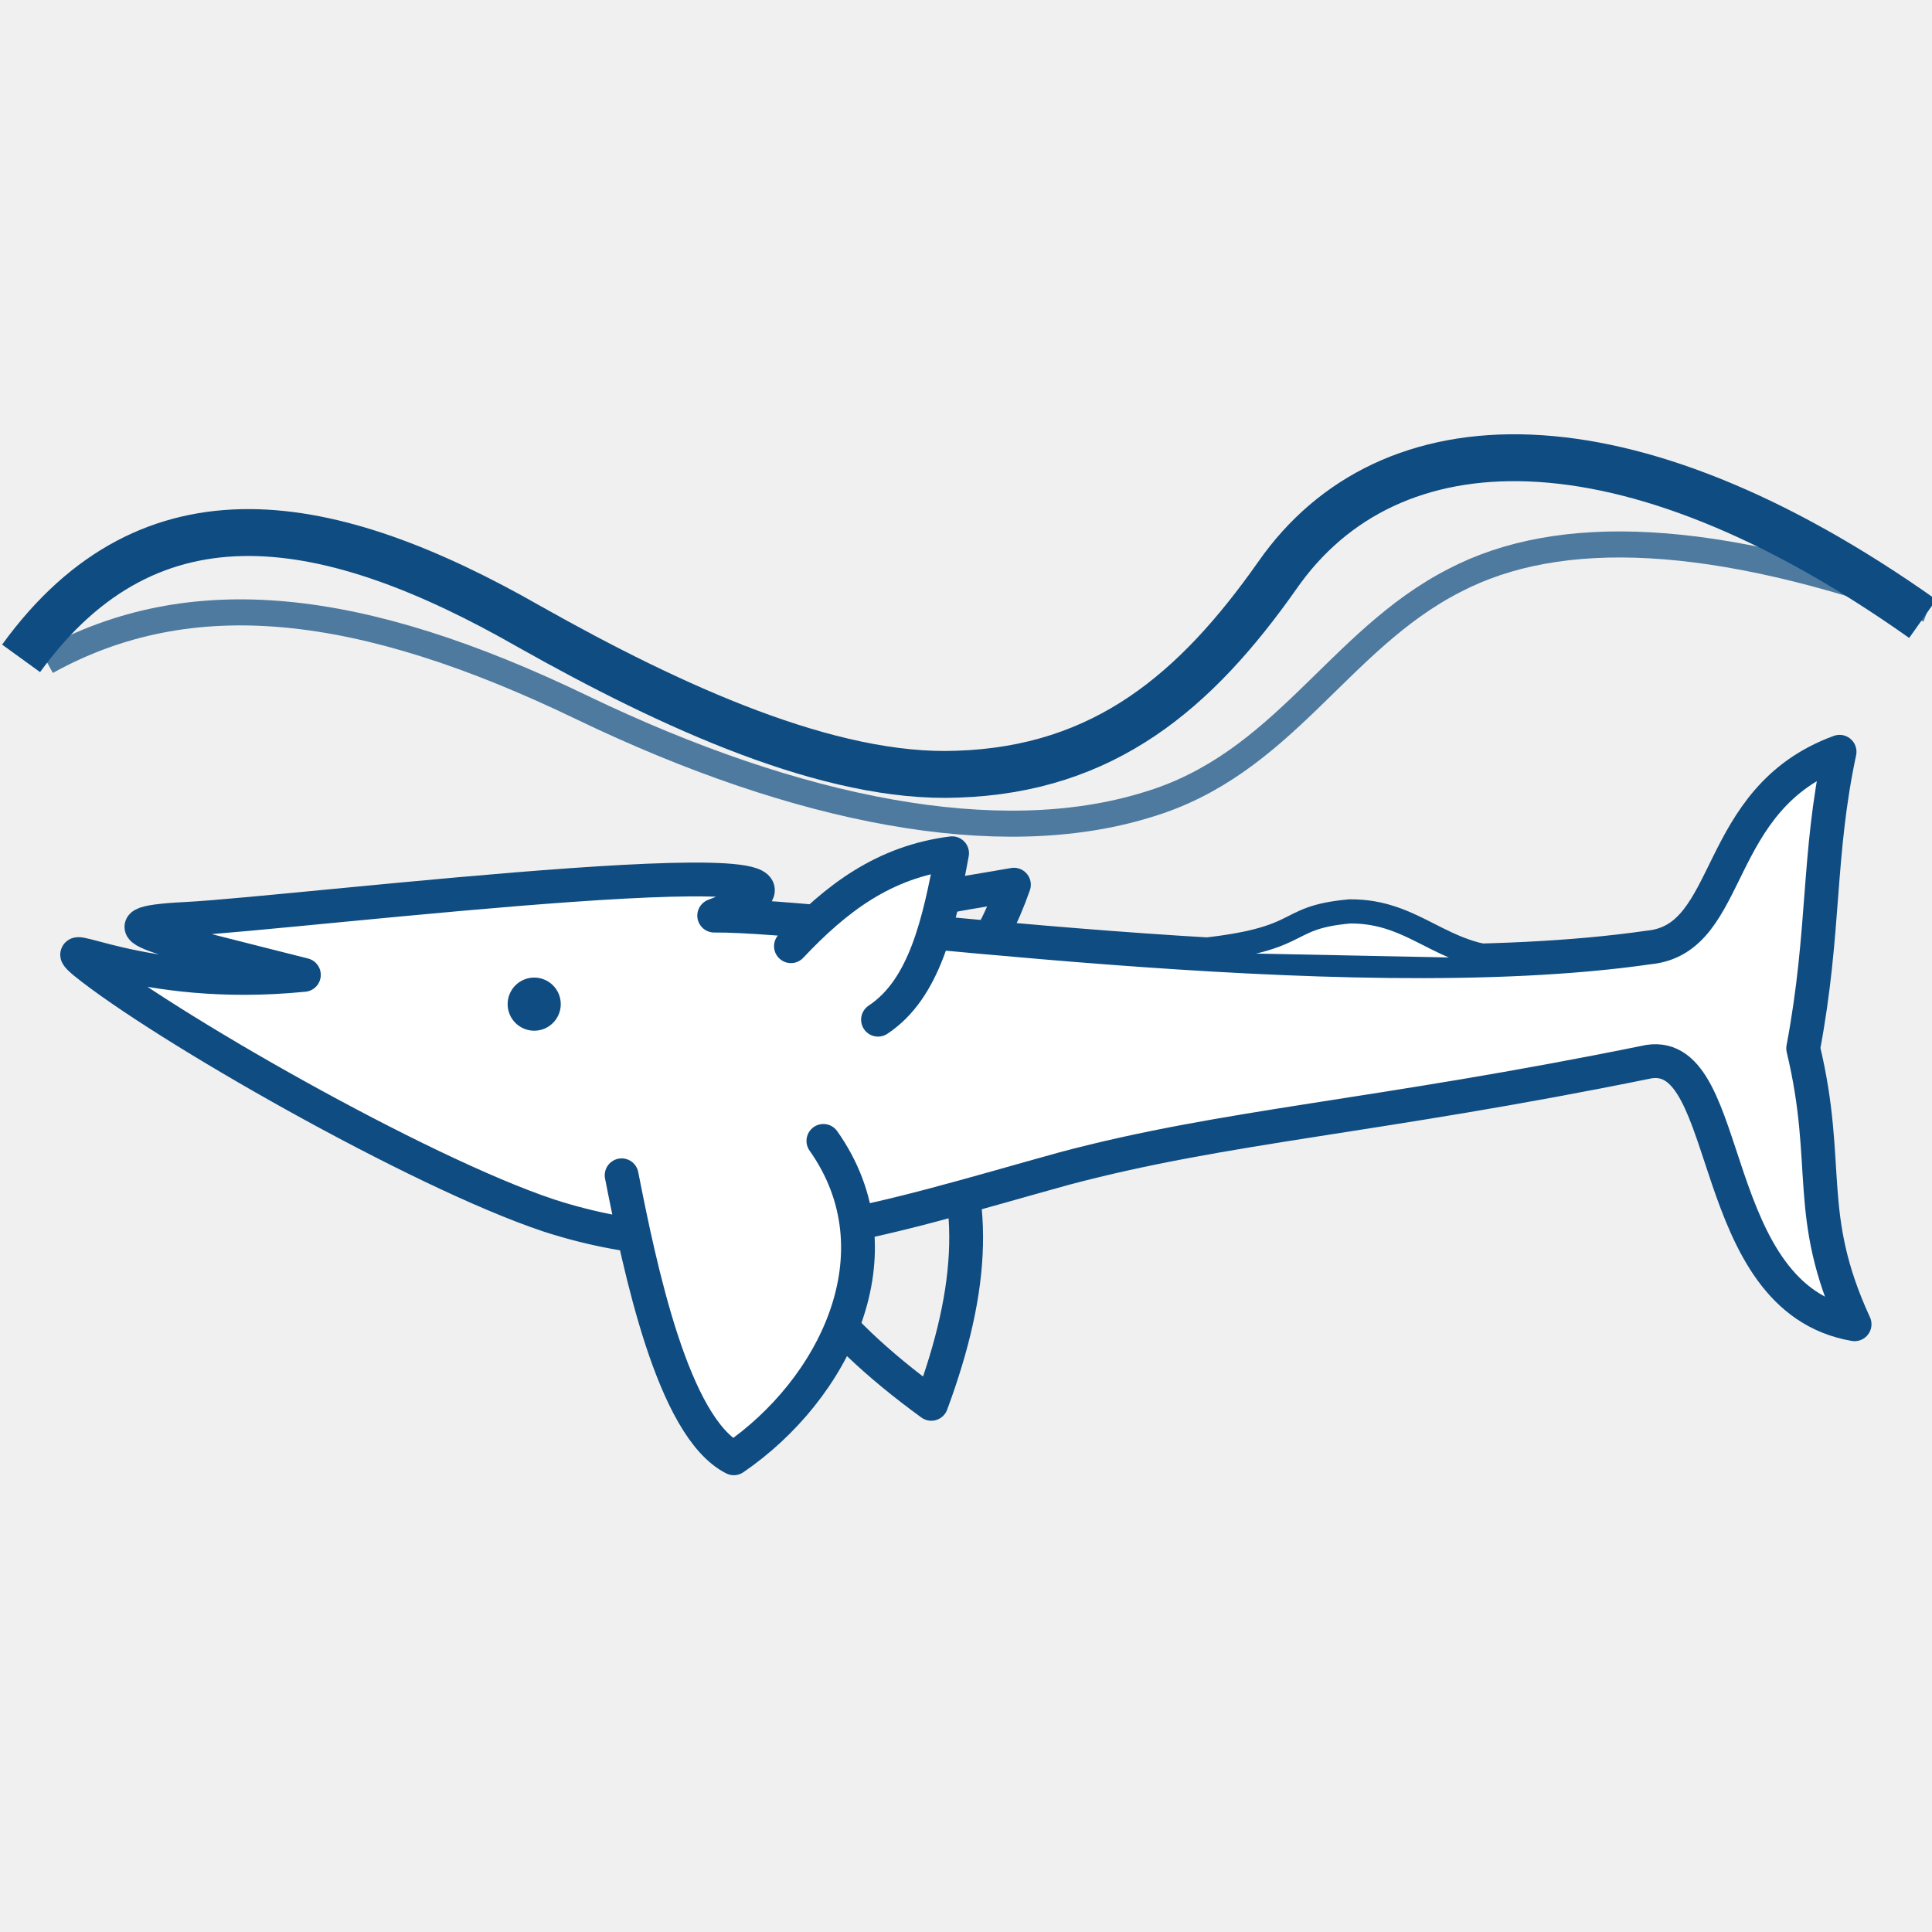
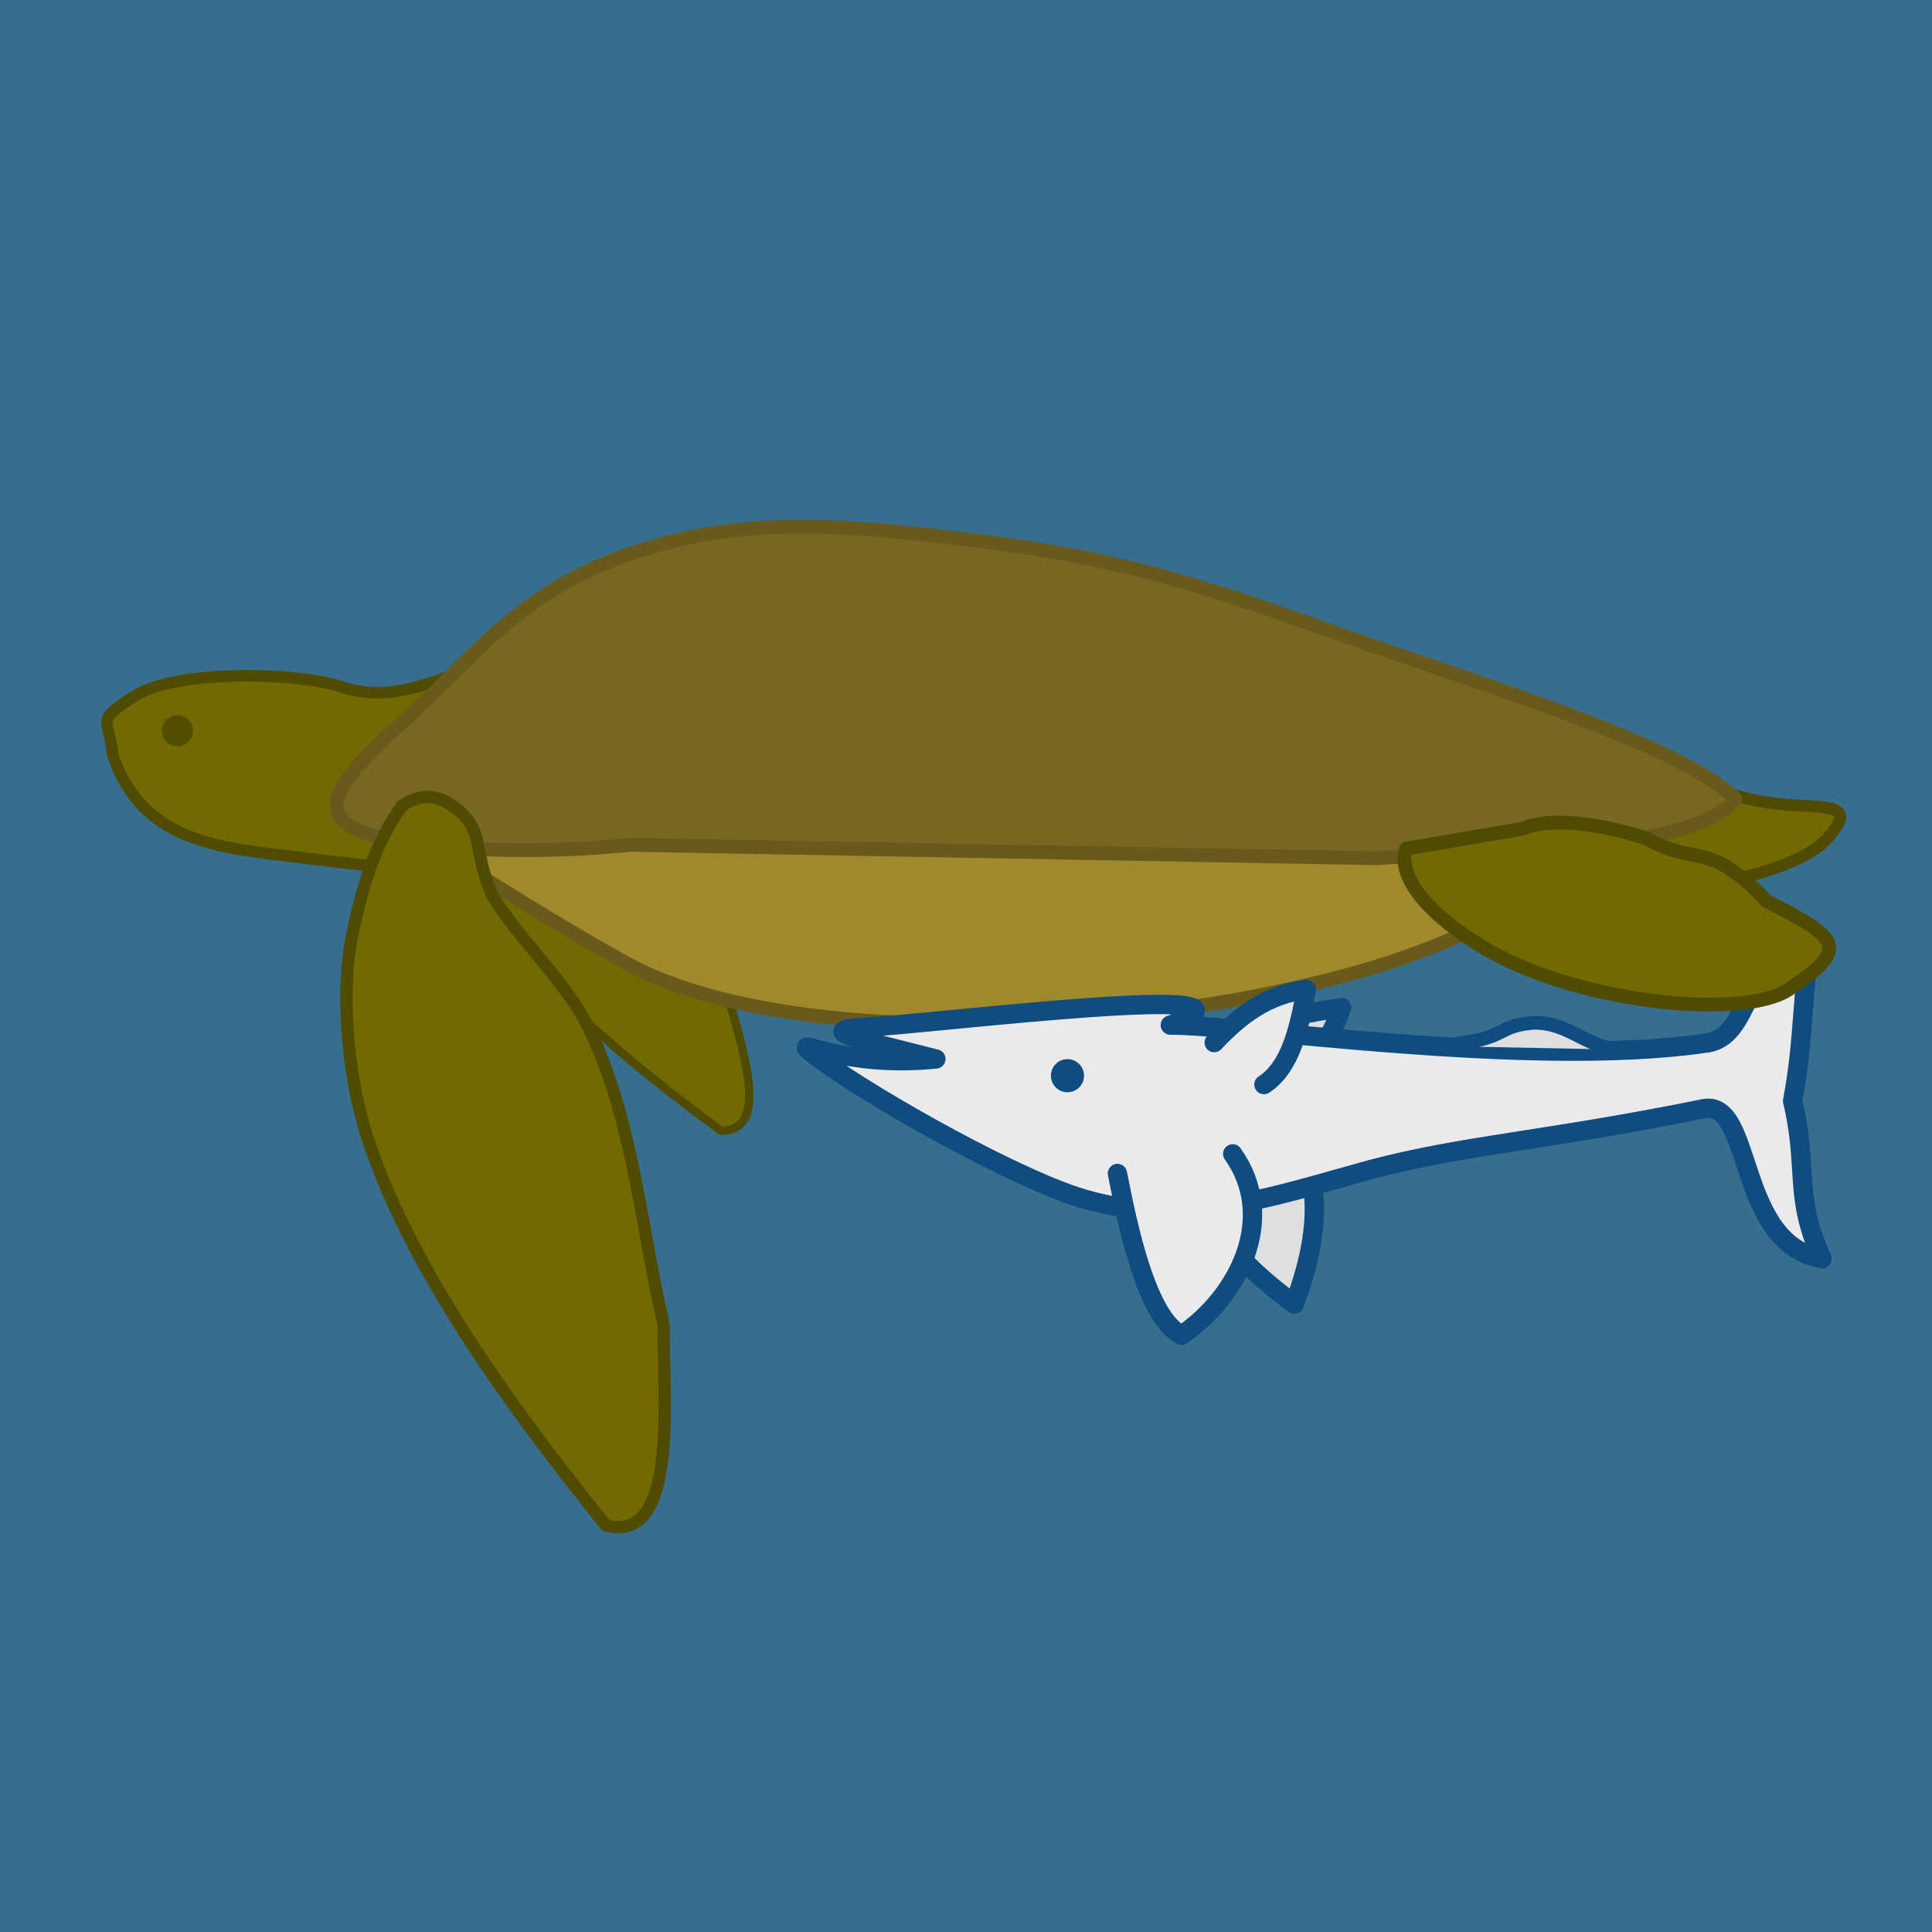
- <svg xmlns="http://www.w3.org/2000/svg" version="1.1" width="1000" height="1000">
-   <style>
-     #light-icon {
-       display: inline;
-     }
-     #dark-icon {
-       display: none;
-     }
- 
-     @media (prefers-color-scheme: dark) {
-       #light-icon {
-         display: none;
-       }
-       #dark-icon {
-         display: inline;
-       }
-     }
-   </style>
-   <g id="light-icon">
-     <svg version="1.1" width="1000" height="1000">
-       <g>
-         <g transform="matrix(2.5,0,0,2.5,0,0)">
-           <svg version="1.1" viewBox="0 0 400 400" role="img" aria-labelledby="title desc" id="svg9" width="400" height="400">
-             <defs id="defs1">
-               <style id="style1">
-       .mark {
-         fill: none;
-         stroke: #0f4c81;
-         stroke-linecap: round;
-         stroke-linejoin: round;
-         vector-effect: non-scaling-stroke;
-       }
-     </style>
-             </defs>
-             <g id="g34" transform="translate(0.4386041,89.91384)">
-               <g id="g32">
-                 <g id="layer2" transform="translate(-538.4971,-42.52315)">
-                   <path d="m 725.896,164.78 c 10.381,-6.802 17.18,-15.022 22.083,-29.005 -13.187,2.348 -24.961,3.415 -37.532,11.178" stroke-width="11" id="path23" style="display:inline;fill:none;stroke:#0f4c81;stroke-width:7;stroke-linecap:round;stroke-linejoin:round;stroke-dasharray:none;stroke-opacity:1" />
-                   <path d="m 731.515,182.204 c 9.445,17.657 8.259,37.038 -0.641,61.054 -22.822,-16.619 -32.951,-31.531 -37.081,-50.05" stroke-width="11" id="path4" style="display:inline;fill:none;fill-opacity:1;stroke:#0f4c81;stroke-width:7;stroke-linecap:round;stroke-linejoin:round;stroke-dasharray:none;stroke-opacity:1" />
-                 </g>
-               </g>
-               <g id="g31">
-                 <g class="mark" id="g9" style="display:inline" transform="translate(-548.8283,-51.26488)">
-                   <path d="m 611.305,163.19 c -29.1,-7.419 -44.793,-10.567 -24.397,-11.59 23.095,-1.159 153.496,-17.331 109.349,-0.68 24.463,-0.247 129.73,15.813 193.547,6.585 17.757,-1.759 12.82,-30.778 39.449,-40.508 -4.618,21.724 -2.936,36.931 -7.534,61.41 5.839,24.303 0.18,34.412 10.642,57.118 -31.099,-5.346 -24.717,-57.159 -42.59,-54.372 -56.769,11.565 -87.54,13.201 -121.143,22.162 C 730.381,213.885 699,225 662,213 c -27,-9 -80.154,-39.42 -96.154,-52.42 -7,-6 11.172,6.048 45.46,2.61 z" stroke-width="12" id="path3" style="display:inline;fill:#ffffff;fill-opacity:1;stroke-width:7;stroke-dasharray:none" />
-                   <path d="m 718.864,197.563 c 16.448,23.257 2.167,51.555 -18.548,65.712 -12.63,-6.419 -19.414,-39.241 -23.223,-58.593" stroke-width="11" id="path5" style="display:inline;fill:#ffffff;stroke-width:7;stroke-dasharray:none" />
-                   <circle cx="658.991" cy="169.248" r="5.5" fill="#0f4c81" stroke="none" id="circle6" />
-                   <path d="m 730.173,172.469 c 9.598,-6.342 12.658,-19.887 15.335,-34.461 -14.055,1.78 -23.932,9.228 -33.36,19.242" stroke-width="11" id="path22" style="display:inline;fill:#ffffff;stroke-width:7;stroke-dasharray:none" />
-                 </g>
-               </g>
-               <g id="g33">
-                 <g id="layer3" transform="translate(-538.4971,-42.52315)">
-                   <path style="opacity:1;mix-blend-mode:normal;fill:#ffffff;fill-opacity:1;stroke:#0f4c81;stroke-width:5;stroke-linecap:round;stroke-linejoin:round;stroke-dasharray:none;stroke-opacity:1" d="m 782.565,149.725 c 27.129,-2.247 19.847,-7.043 34.931,-8.421 13.625,-0.123 19.1,9.663 33.049,9.787" id="path24" />
-                 </g>
-               </g>
-             </g>
-             <g id="layer1" style="display:inline" transform="translate(-538.0585,47.39069)">
-               <path d="M 937.236,78.753 C 892.868,62.761 860.965,61.434 839.198,72.781 814.899,85.207 803.818,110.945 775.341,119.296 744.811,128.637 703.321,120.604 658.745,99.188 612.526,76.865 577.473,73.092 547.698,89.575" stroke-width="5.393" opacity="0.72" id="path2" style="fill:none;stroke:#0f4c81;stroke-opacity:1" />
-               <path d="M 936.138,80.729 C 874.467,37.053 825.566,38.637 802.519,71.735 785.732,95.592 766.817,111.905 736.253,112.895 709.869,113.94 677.154,98.966 647.681,82.365 606.583,58.861 569.4,51.692 542.427,88.914" stroke-width="9.707" id="path1" style="fill:none;stroke:#0f4c81;stroke-opacity:1" />
-             </g>
-           </svg>
-         </g>
+ <svg xmlns="http://www.w3.org/2000/svg" width="700" height="700" viewBox="0 0 185.208 185.208" version="1.1" id="svg1">
+   <defs id="defs1" />
+   <g id="layer9" style="fill:#000000">
+     <rect style="fill:#386e8d;fill-opacity:1;stroke:#386e8d;stroke-width:1.323;stroke-linecap:round;stroke-linejoin:round;stroke-dasharray:none;stroke-opacity:1" id="rect9" width="184.48" height="184.48" x="0.314" y="0.314" />
+   </g>
+   <g id="layer6" transform="translate(2.509933,-0.6274831)">
+     <path style="display:inline;fill:#716a00;fill-opacity:1;stroke:#4f4b00;stroke-width:1.135;stroke-linecap:round;stroke-linejoin:round;stroke-opacity:1" d="m 128.058,77.589 c 0,0 8.601,8.137 18.918,8.736 10.317,0.598 22.506,-1.792 25.616,-5.242 4.171,-4.628 -2.451,-2.197 -8.562,-4.168 -7.675,-0.583 -9.022,-1.184 -13.206,-2.768 -7.38,-0.924 -17.818,-0.109 -17.818,-0.109 z" id="path4-92" />
+     <path style="display:inline;fill:#716a00;fill-opacity:1;stroke:#4f4b00;stroke-width:0.809;stroke-linecap:round;stroke-linejoin:round;stroke-opacity:1" d="m 41.966,67.195 c -1.098,2.649 -1.317,5.142 -1.21,8.742 0.109,3.653 1.796,8.756 4.179,12.481 5.315,8.311 15.552,16.085 21.656,20.602 5.152,0.088 1.615,-9.017 0.604,-13.371 -3.047,-5.792 -5.135,-12.05 -9.302,-17.079 -2.361,-2.849 -6.014,-4.61 -8.642,-7.111 -1.857,-2.367 -1.592,-3.785 -3.322,-4.692 -1.902,-0.997 -3.013,-0.464 -3.962,0.428 z" id="path3-0" />
+   </g>
+   <g id="layer4" transform="translate(2.509933,-0.6274831)">
+     <path style="fill:#716a00;fill-opacity:1;stroke:#4f4b00;stroke-width:1.106;stroke-linecap:round;stroke-linejoin:round;stroke-opacity:1" d="m 49.52,68.599 c -5.478,-8.644 -10.632,0.695 -19.24,-2.111 -4.341,-1.46 -15.914,-1.668 -19.87,0.855 -3.956,2.523 -2.436,2.123 -2.108,5.669 3.057,8.972 11.281,8.909 19.204,9.976 5.4,0.607 15.279,1.876 15.279,1.876 z" id="path2" />
+     <circle cx="14.495" cy="70.686" r="1.455" fill="#0f4c81" stroke="none" id="circle6-1" style="display:inline;vector-effect:non-scaling-stroke;fill:#4f4b00;fill-opacity:0.882;stroke:#4f4b00;stroke-width:0.265;stroke-linecap:round;stroke-linejoin:round;stroke-opacity:1" />
+     <path style="fill:#88aa00;stroke:#677821;stroke-width:1.323;stroke-linecap:round;stroke-linejoin:round;stroke-opacity:1" d="m 145.373,77.515 c 0,0 8.719,1.247 9.565,4.521 -1.88,1.301 -10.26,0.87 -10.26,0.87 l -5.043,-2.261 z" id="path7" />
+   </g>
+   <g id="layer1" style="display:inline" transform="translate(2.509933,-0.6274831)">
+     <path style="fill:#a0892c;stroke:#68591d;stroke-width:1.323;stroke-linecap:round;stroke-linejoin:round;stroke-opacity:1" d="m 34.226,78.646 c 0,0 14.668,9.62 23.461,14.395 8.793,4.775 23.329,6.089 35.919,5.642 12.59,-0.447 23.149,-1.831 33.98,-4.85 10.831,-3.019 19.051,-8.244 19.051,-8.244 l -8.797,-10.172 -93.472,-1.65 z" id="path6" />
+     <path style="fill:#786721;stroke:#68591d;stroke-width:1.323;stroke-linecap:round;stroke-linejoin:round;stroke-opacity:1" d="m 36.465,69.492 c 6.475,-5.871 10.796,-12.153 21.604,-15.836 10.808,-3.684 20.971,-2.793 35.612,-0.854 14.641,1.939 24.334,5.885 36.327,10.06 11.993,4.175 29.063,9.528 33.846,14.36 -4.524,5.807 -29.23,5.077 -34.129,5.684 l -71.873,-1.293 c 0,0 -13.225,1.595 -24.367,-0.818 -6.691,-1.839 -3.494,-5.432 2.981,-11.303 z" id="path1" />
+   </g>
+   <g id="g34" transform="matrix(0.2645833,0,0,0.2645833,92.32273,106.7293)">
+     <g id="g32" transform="translate(-72.33349,-131.6232)">
+       <g id="layer2" transform="translate(-538.4971,-42.52315)">
+         <path d="m 725.896,164.78 c 10.381,-6.802 17.18,-15.022 22.083,-29.005 -13.187,2.348 -24.961,3.415 -37.532,11.178" stroke-width="11" id="path23" style="display:inline;fill:#dfdfdf;fill-opacity:1;stroke:#0f4c81;stroke-width:7;stroke-linecap:round;stroke-linejoin:round;stroke-dasharray:none;stroke-opacity:1" />
+         <path d="m 731.515,182.204 c 9.445,17.657 8.259,37.038 -0.641,61.054 -22.822,-16.619 -32.951,-31.531 -37.081,-50.05" stroke-width="11" id="path4-9" style="display:inline;fill:#dfdfdf;fill-opacity:1;stroke:#0f4c81;stroke-width:7;stroke-linecap:round;stroke-linejoin:round;stroke-dasharray:none;stroke-opacity:1" />
      </g>
-     </svg>
+     </g>
+     <g id="g31" transform="translate(-72.33349,-131.6232)">
+       <g class="mark" id="g9" style="display:inline;vector-effect:non-scaling-stroke;fill:#eaeaea;fill-opacity:1;stroke:#0f4c81;stroke-linecap:round;stroke-linejoin:round" transform="translate(-548.8283,-51.26488)">
+         <path d="m 611.305,163.19 c -29.1,-7.419 -44.793,-10.567 -24.397,-11.59 23.095,-1.159 153.496,-17.331 109.349,-0.68 24.463,-0.247 129.73,15.813 193.547,6.585 17.757,-1.759 12.82,-30.778 39.449,-40.508 -4.618,21.724 -2.936,36.931 -7.534,61.41 5.839,24.303 0.18,34.412 10.642,57.118 -31.099,-5.346 -24.717,-57.159 -42.59,-54.372 -56.769,11.565 -87.54,13.201 -121.143,22.162 C 730.381,213.885 699,225 662,213 c -27,-9 -80.154,-39.42 -96.154,-52.42 -7,-6 11.172,6.048 45.46,2.61 z" stroke-width="12" id="path3-36" style="display:inline;fill:#eaeaea;fill-opacity:1;stroke-width:7;stroke-dasharray:none" />
+         <path d="m 718.864,197.563 c 16.448,23.257 2.167,51.555 -18.548,65.712 -12.63,-6.419 -19.414,-39.241 -23.223,-58.593" stroke-width="11" id="path5" style="display:inline;fill:#eaeaea;fill-opacity:1;stroke-width:7;stroke-dasharray:none" />
+         <path d="m 730.173,172.469 c 9.598,-6.342 12.658,-19.887 15.335,-34.461 -14.055,1.78 -23.932,9.228 -33.36,19.242" stroke-width="11" id="path22" style="display:inline;fill:#eaeaea;fill-opacity:1;stroke-width:7;stroke-dasharray:none" />
+         <circle cx="658.991" cy="169.248" r="5.5" fill="#0f4c81" stroke="none" id="circle6" style="display:inline;vector-effect:non-scaling-stroke;fill:#0f4c81;fill-opacity:1;stroke:#0f4c81;stroke-linecap:round;stroke-linejoin:round" transform="translate(4.1092504e-6)" />
+       </g>
+     </g>
+     <g id="g33" style="fill:#dfdfdf;fill-opacity:1" transform="translate(-72.33349,-131.6232)">
+       <g id="layer3" transform="translate(-538.4971,-42.52315)" style="fill:#dfdfdf;fill-opacity:1">
+         <path style="opacity:1;mix-blend-mode:normal;fill:#dfdfdf;fill-opacity:1;stroke:#0f4c81;stroke-width:5;stroke-linecap:round;stroke-linejoin:round;stroke-dasharray:none;stroke-opacity:1" d="m 782.565,149.725 c 27.129,-2.247 19.847,-7.043 34.931,-8.421 13.625,-0.123 19.1,9.663 33.049,9.787" id="path24" />
+       </g>
+     </g>
+     <g id="layer1-7" style="display:inline" transform="matrix(0.970744,0,0,0.8344768,-825.7803,-251.879)" />
  </g>
-   <g id="dark-icon">
-     <svg version="1.1" width="1000" height="1000">
-       <g clip-path="url(#SvgjsClipPath1001)">
-         <rect width="1000" height="1000" fill="#ffffff" />
-         <g transform="matrix(1.75,0,0,1.75,150,150)">
-           <svg version="1.1" viewBox="0 0 400 400" role="img" aria-labelledby="title desc" id="svg9" width="400" height="400">
-             <defs id="defs1">
-               <style id="style1">
-       .mark {
-         fill: none;
-         stroke: #0f4c81;
-         stroke-linecap: round;
-         stroke-linejoin: round;
-         vector-effect: non-scaling-stroke;
-       }
-     </style>
-               <clipPath id="SvgjsClipPath1001">
-                 <rect width="1000" height="1000" x="0" y="0" rx="350" ry="350" />
-               </clipPath>
-             </defs>
-             <g id="g34" transform="translate(0.4386041,89.91384)">
-               <g id="g32">
-                 <g id="layer2" transform="translate(-538.4971,-42.52315)">
-                   <path d="m 725.896,164.78 c 10.381,-6.802 17.18,-15.022 22.083,-29.005 -13.187,2.348 -24.961,3.415 -37.532,11.178" stroke-width="11" id="path23" style="display:inline;fill:none;stroke:#0f4c81;stroke-width:7;stroke-linecap:round;stroke-linejoin:round;stroke-dasharray:none;stroke-opacity:1" />
-                   <path d="m 731.515,182.204 c 9.445,17.657 8.259,37.038 -0.641,61.054 -22.822,-16.619 -32.951,-31.531 -37.081,-50.05" stroke-width="11" id="path4" style="display:inline;fill:none;fill-opacity:1;stroke:#0f4c81;stroke-width:7;stroke-linecap:round;stroke-linejoin:round;stroke-dasharray:none;stroke-opacity:1" />
-                 </g>
-               </g>
-               <g id="g31">
-                 <g class="mark" id="g9" style="display:inline" transform="translate(-548.8283,-51.26488)">
-                   <path d="m 611.305,163.19 c -29.1,-7.419 -44.793,-10.567 -24.397,-11.59 23.095,-1.159 153.496,-17.331 109.349,-0.68 24.463,-0.247 129.73,15.813 193.547,6.585 17.757,-1.759 12.82,-30.778 39.449,-40.508 -4.618,21.724 -2.936,36.931 -7.534,61.41 5.839,24.303 0.18,34.412 10.642,57.118 -31.099,-5.346 -24.717,-57.159 -42.59,-54.372 -56.769,11.565 -87.54,13.201 -121.143,22.162 C 730.381,213.885 699,225 662,213 c -27,-9 -80.154,-39.42 -96.154,-52.42 -7,-6 11.172,6.048 45.46,2.61 z" stroke-width="12" id="path3" style="display:inline;fill:#ffffff;fill-opacity:1;stroke-width:7;stroke-dasharray:none" />
-                   <path d="m 718.864,197.563 c 16.448,23.257 2.167,51.555 -18.548,65.712 -12.63,-6.419 -19.414,-39.241 -23.223,-58.593" stroke-width="11" id="path5" style="display:inline;fill:#ffffff;stroke-width:7;stroke-dasharray:none" />
-                   <circle cx="658.991" cy="169.248" r="5.5" fill="#0f4c81" stroke="none" id="circle6" />
-                   <path d="m 730.173,172.469 c 9.598,-6.342 12.658,-19.887 15.335,-34.461 -14.055,1.78 -23.932,9.228 -33.36,19.242" stroke-width="11" id="path22" style="display:inline;fill:#ffffff;stroke-width:7;stroke-dasharray:none" />
-                 </g>
-               </g>
-               <g id="g33">
-                 <g id="layer3" transform="translate(-538.4971,-42.52315)">
-                   <path style="opacity:1;mix-blend-mode:normal;fill:#ffffff;fill-opacity:1;stroke:#0f4c81;stroke-width:5;stroke-linecap:round;stroke-linejoin:round;stroke-dasharray:none;stroke-opacity:1" d="m 782.565,149.725 c 27.129,-2.247 19.847,-7.043 34.931,-8.421 13.625,-0.123 19.1,9.663 33.049,9.787" id="path24" />
-                 </g>
-               </g>
-             </g>
-             <g id="layer1" style="display:inline" transform="translate(-538.0585,47.39069)">
-               <path d="M 937.236,78.753 C 892.868,62.761 860.965,61.434 839.198,72.781 814.899,85.207 803.818,110.945 775.341,119.296 744.811,128.637 703.321,120.604 658.745,99.188 612.526,76.865 577.473,73.092 547.698,89.575" stroke-width="5.393" opacity="0.72" id="path2" style="fill:none;stroke:#0f4c81;stroke-opacity:1" />
-               <path d="M 936.138,80.729 C 874.467,37.053 825.566,38.637 802.519,71.735 785.732,95.592 766.817,111.905 736.253,112.895 709.869,113.94 677.154,98.966 647.681,82.365 606.583,58.861 569.4,51.692 542.427,88.914" stroke-width="9.707" id="path1" style="fill:none;stroke:#0f4c81;stroke-opacity:1" />
-             </g>
-           </svg>
-         </g>
-       </g>
-     </svg>
+   <g id="layer5" style="display:inline" transform="translate(2.509933,-0.6274831)">
+     <path style="fill:#716a00;fill-opacity:1;stroke:#4f4b00;stroke-width:1.183;stroke-linecap:round;stroke-linejoin:round;stroke-opacity:1" d="m 36.046,77.829 c -2.46,3.474 -3.644,7.02 -4.763,12.282 -1.136,5.339 -0.585,13.316 1.416,19.528 4.465,13.859 15.969,28.6 22.869,37.217 7.137,1.868 5.423,-12.543 5.551,-19.206 -2.199,-9.436 -2.898,-19.225 -6.924,-27.932 -2.281,-4.933 -6.742,-8.722 -9.518,-13.24 -1.749,-4.063 -0.881,-6.032 -2.969,-7.932 -2.295,-2.09 -4.028,-1.691 -5.662,-0.717 z" id="path3" />
+     <path style="fill:#716a00;fill-opacity:1;stroke:#4f4b00;stroke-width:1.323;stroke-linecap:round;stroke-linejoin:round;stroke-opacity:1" d="m 132.285,81.988 c 0,0 -1.884,3.677 7.005,9.228 8.889,5.551 25.214,7.259 29.695,4.249 6.01,-4.038 4.779,-4.888 -2.159,-8.474 -5.608,-5.959 -6.769,-3.27 -11.468,-5.98 -8.691,-2.749 -11.813,-0.952 -11.813,-0.952 z" id="path4" />
  </g>
</svg>
